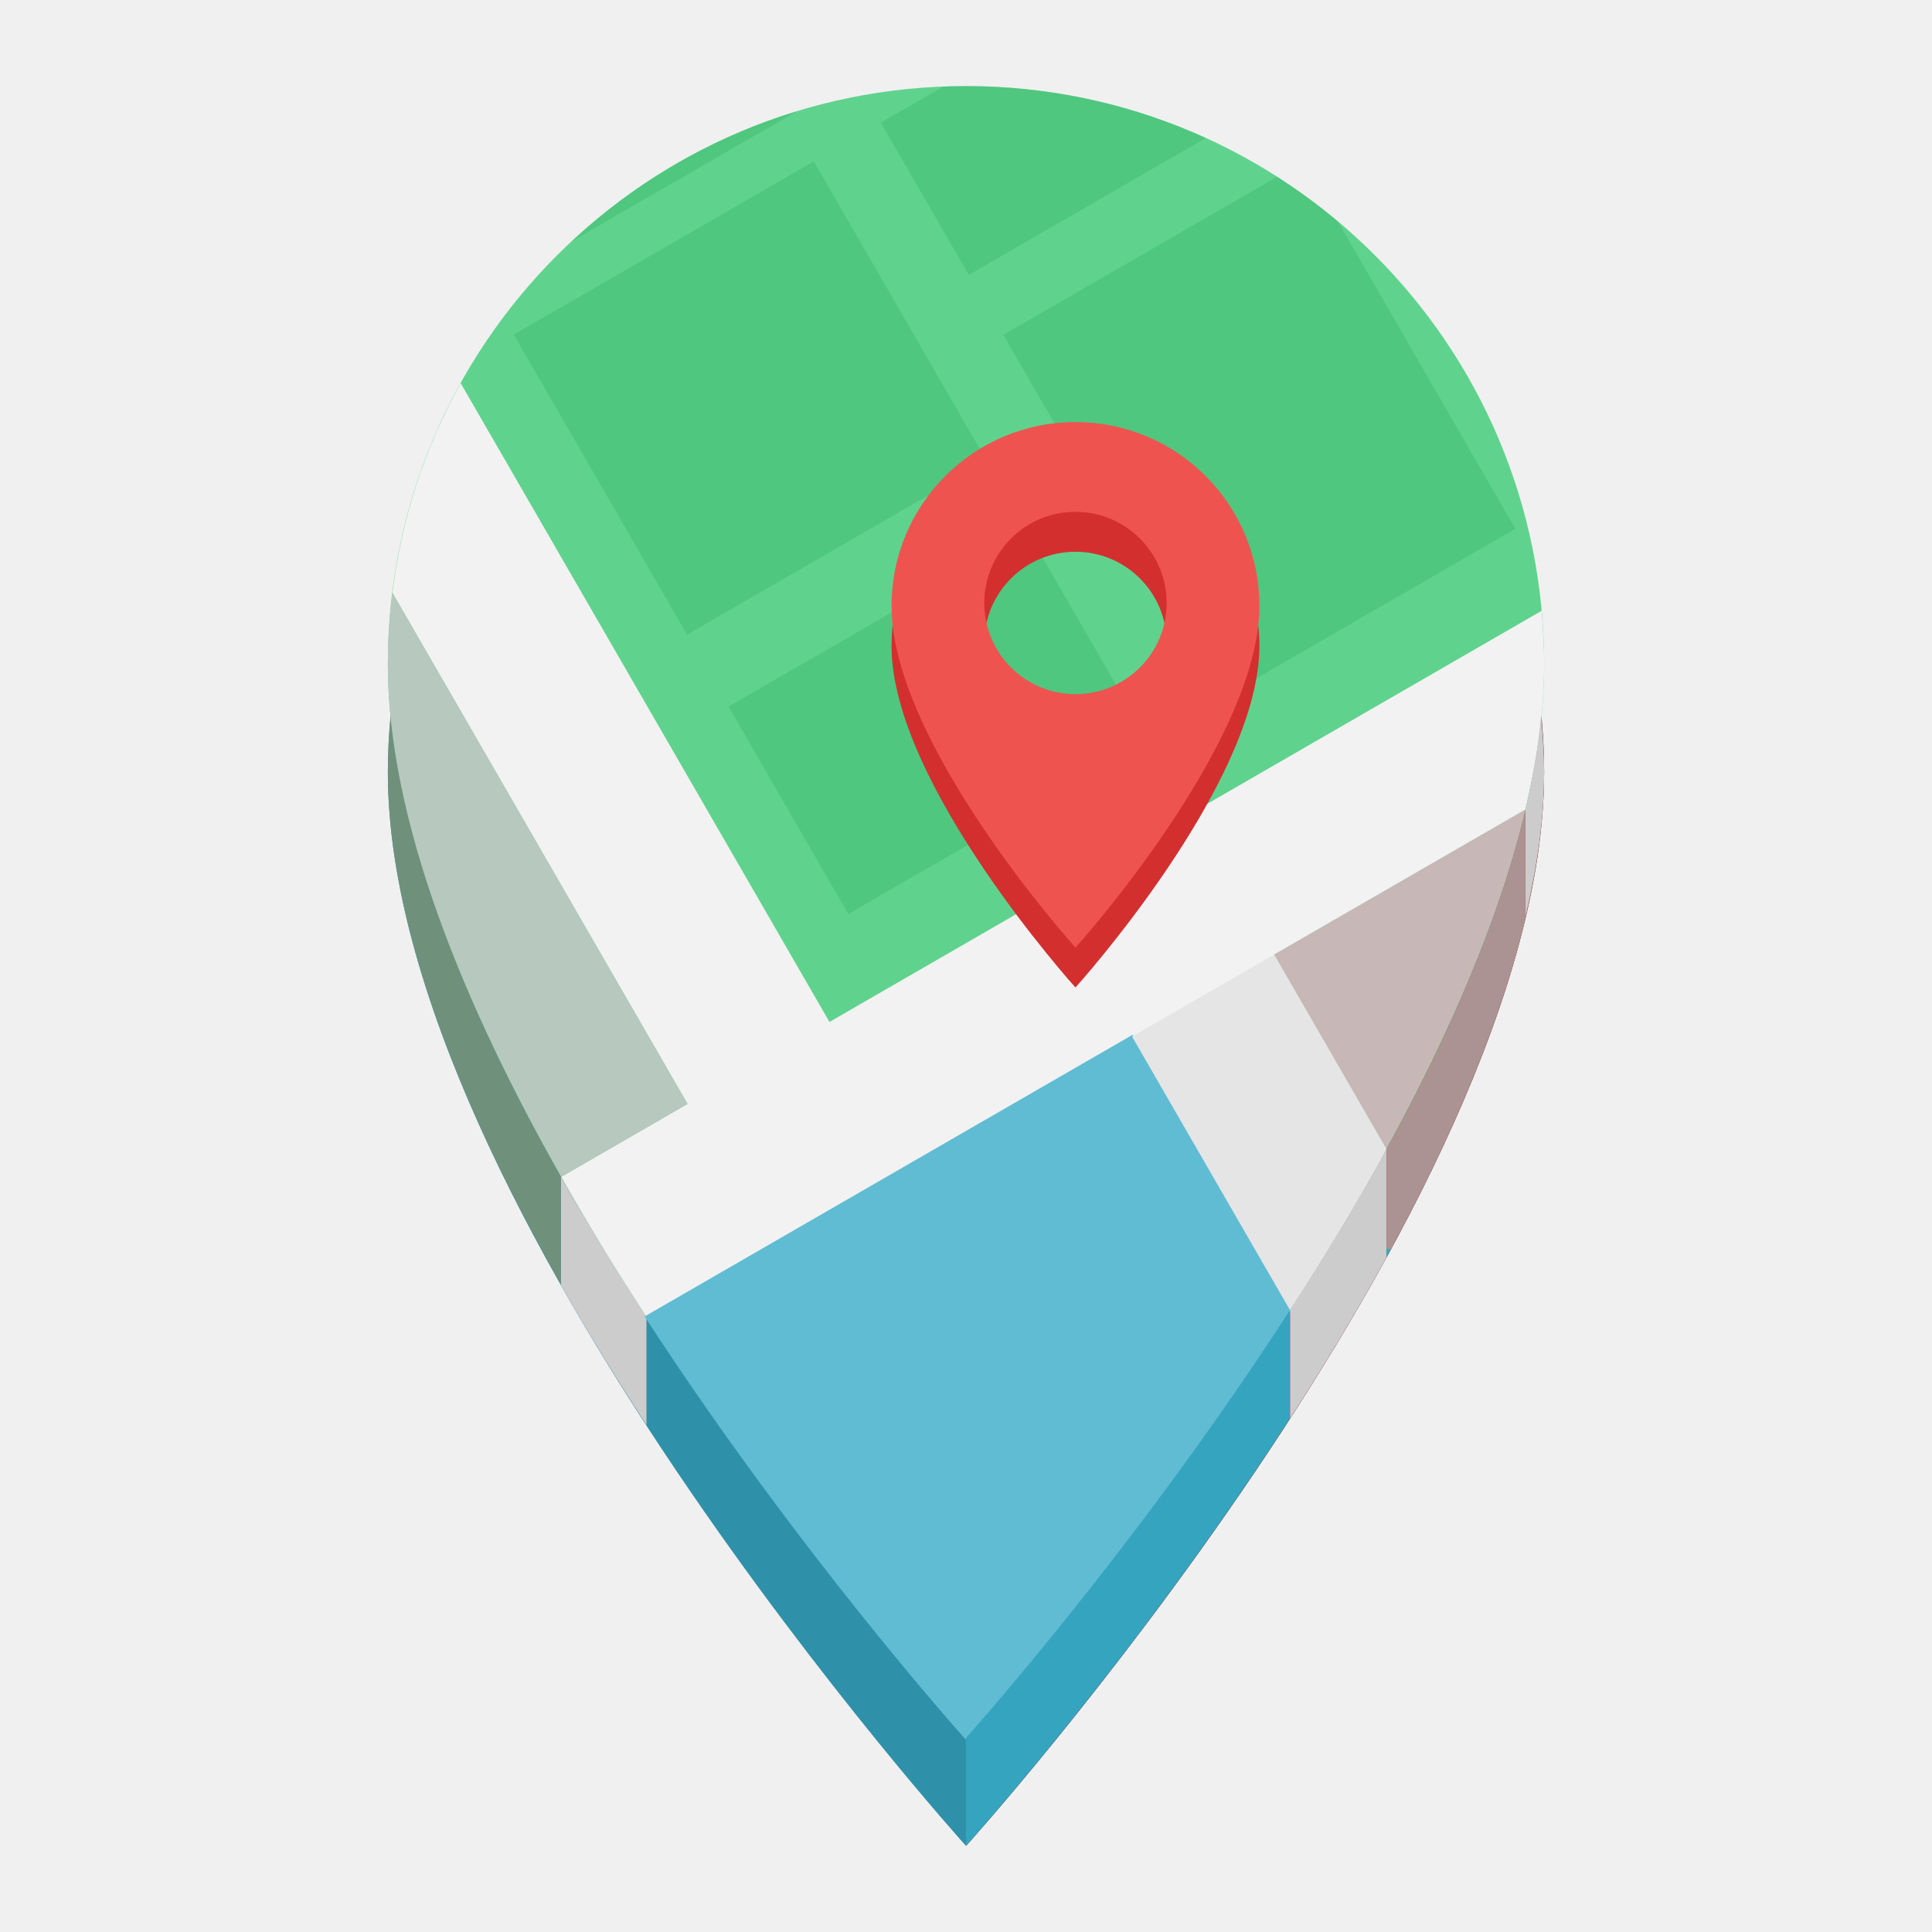
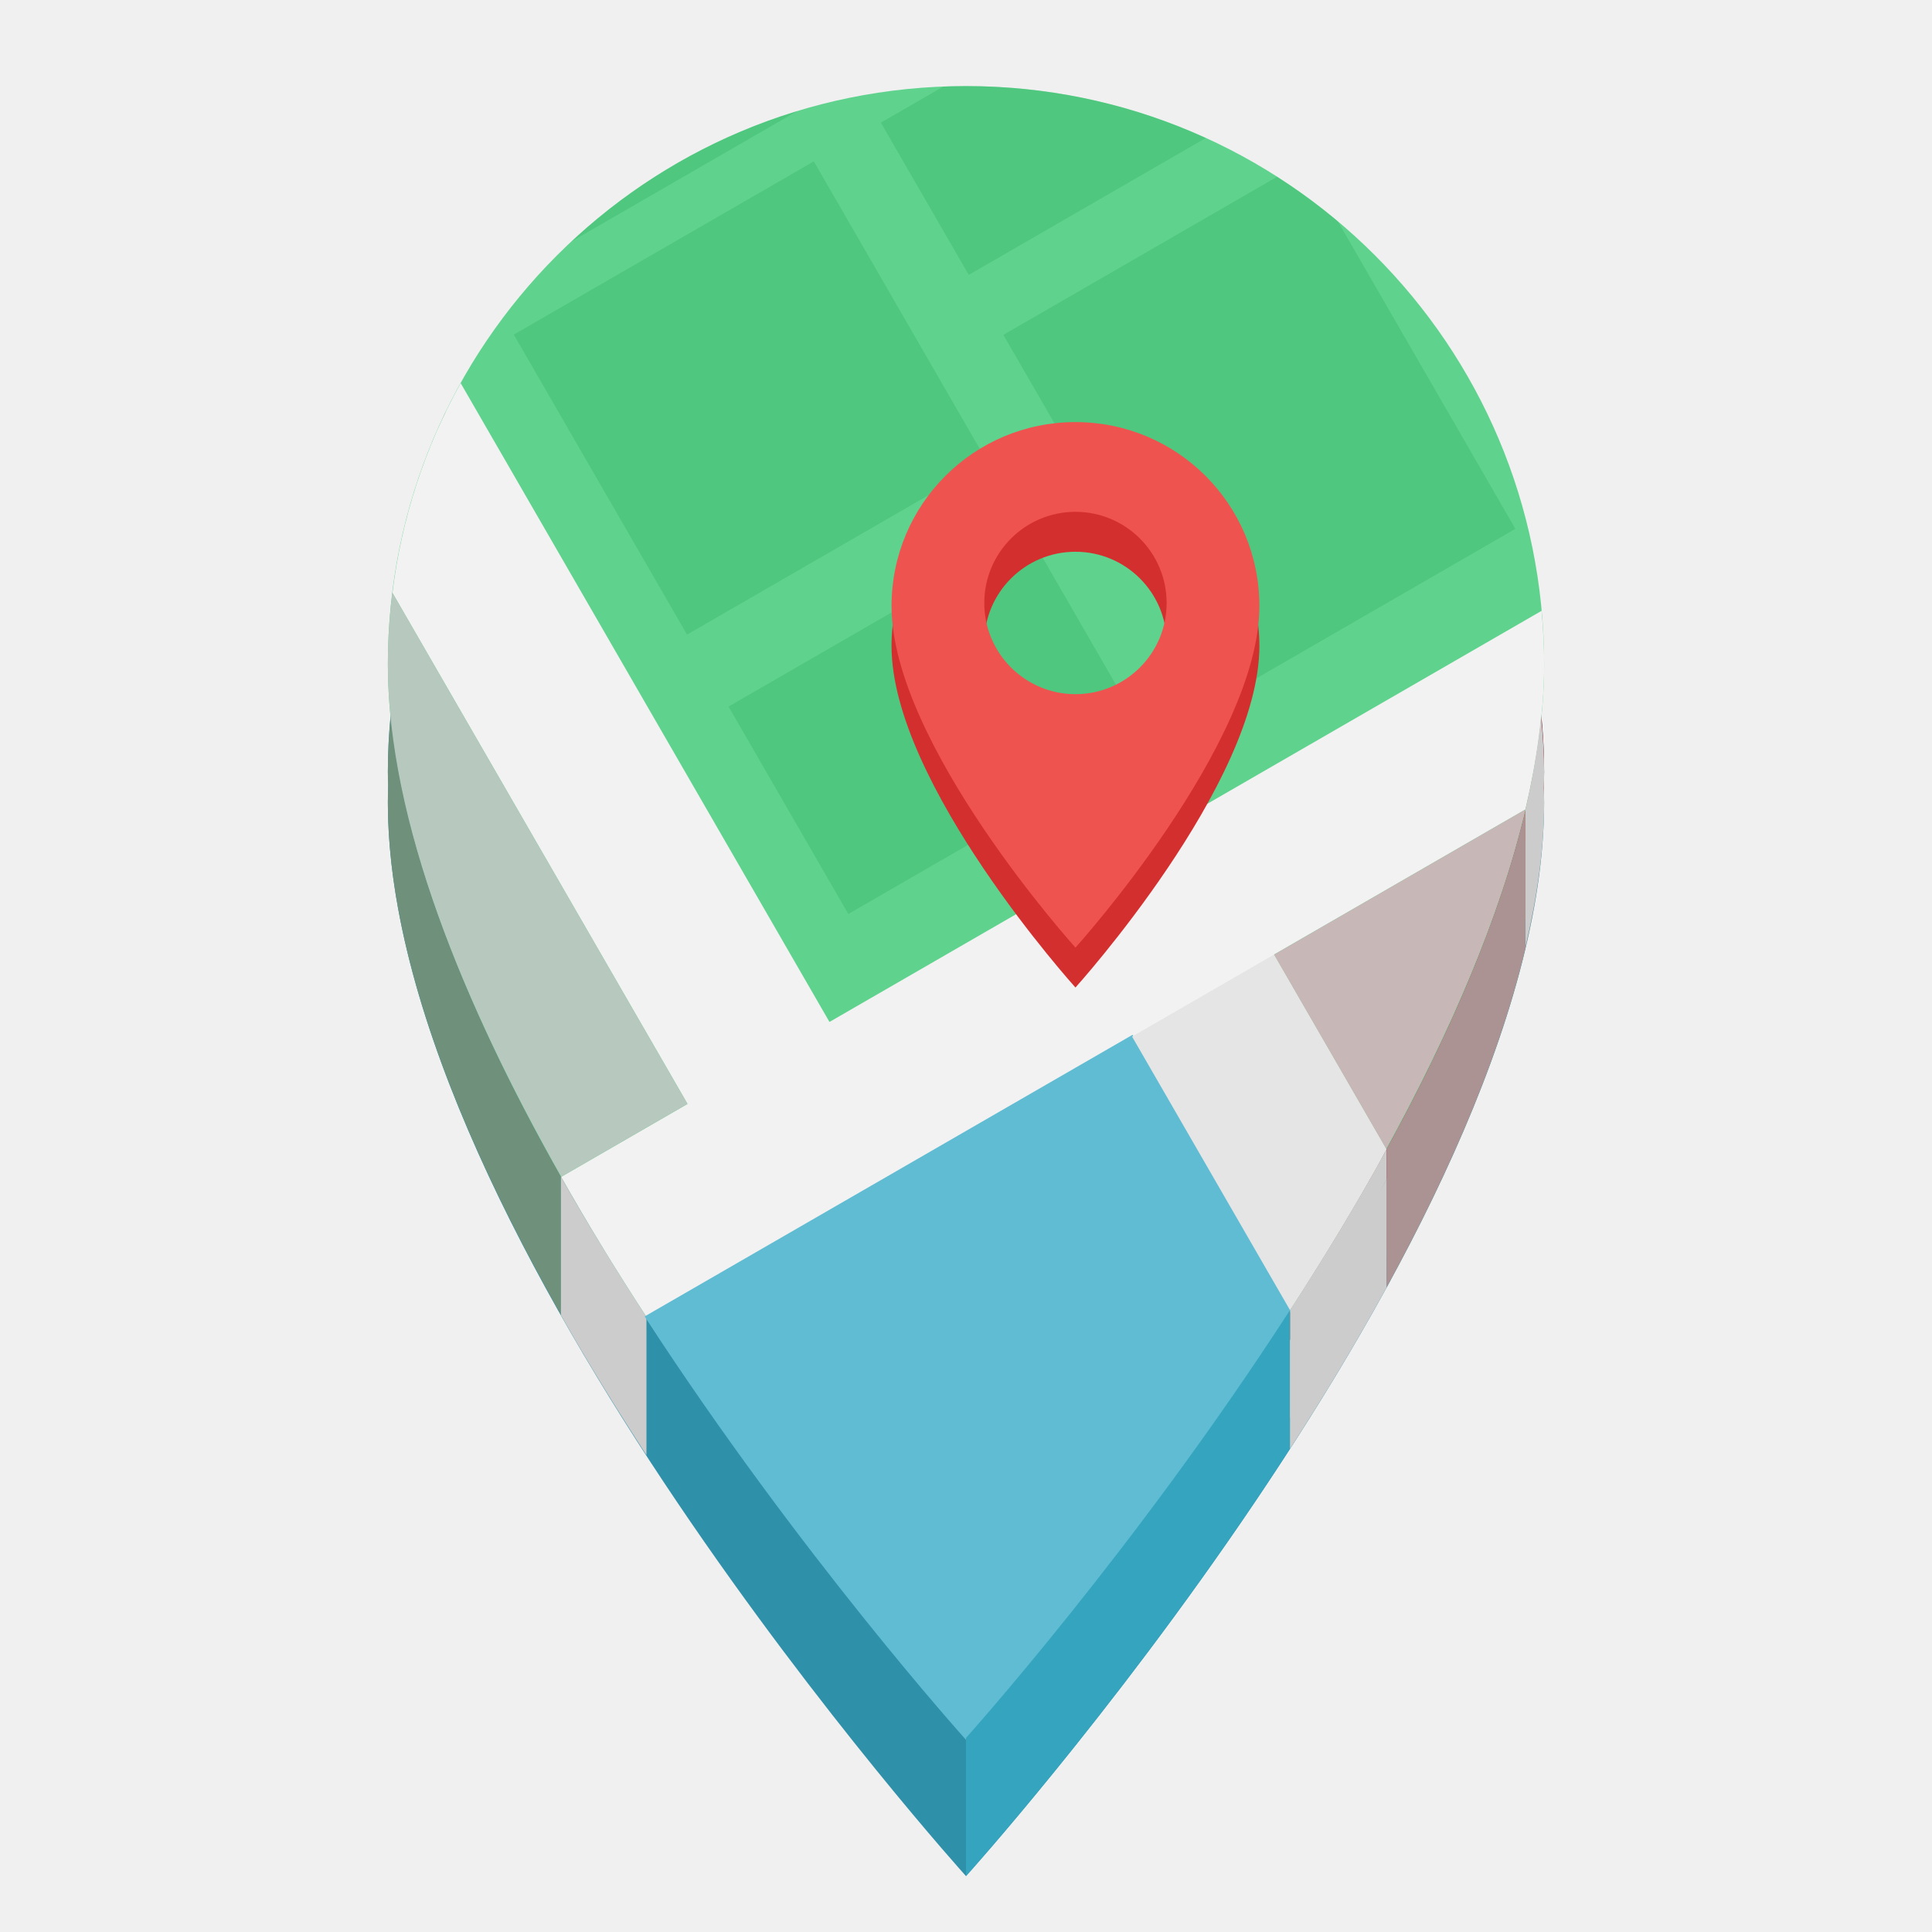
<svg xmlns="http://www.w3.org/2000/svg" xmlns:xlink="http://www.w3.org/1999/xlink" width="128" height="128" viewBox="0 0 128 128" version="1.1" id="svg5">
  <defs id="defs2">
    <linearGradient y2="236" x2="96" y1="236" x1="32" gradientTransform="translate(604.8168,170.5864)" gradientUnits="userSpaceOnUse" id="linearGradient1099" xlink:href="#linearGradient1036" />
    <linearGradient id="linearGradient1036">
      <stop id="stop1032" offset="0" style="stop-color:#d5d3cf;stop-opacity:1;" />
      <stop id="stop1034" offset="1" style="stop-color:#f6f5f4;stop-opacity:1" />
    </linearGradient>
    <radialGradient r="32" fy="-76" fx="-244" cy="-76" cx="-244" gradientTransform="matrix(0.8833333,0,0,0.8833333,-460.3502,463.1197)" gradientUnits="userSpaceOnUse" id="radialGradient1103" xlink:href="#linearGradient1069" />
    <linearGradient id="linearGradient1069">
      <stop id="stop1065" offset="0" style="stop-color:#d5d3cf;stop-opacity:1" />
      <stop id="stop1067-1" offset="1" style="stop-color:#949390;stop-opacity:1" />
    </linearGradient>
    <linearGradient gradientUnits="userSpaceOnUse" y2="232" x2="64" y1="262.5" x1="64" id="linearGradient1027" xlink:href="#linearGradient1025" gradientTransform="translate(-470.5864,432.8168)" />
    <linearGradient id="linearGradient1025">
      <stop id="stop1021" offset="0" style="stop-color:#9a9996;stop-opacity:1" />
      <stop id="stop1023" offset="1" style="stop-color:#77767b;stop-opacity:1" />
    </linearGradient>
    <clipPath clipPathUnits="userSpaceOnUse" id="clipPath1609-7">
      <path id="path1611-5" d="m 252,116 28,-28 v -8 h -36 v 36 z" style="fill:#e74747;stroke:none;stroke-width:0.25px;stroke-linecap:butt;stroke-linejoin:miter;stroke-opacity:1" />
    </clipPath>
    <radialGradient r="32" fy="-76" fx="-244" cy="-76" cx="-244" gradientTransform="matrix(0.8833333,0,0,0.8833333,-460.3502,463.1197)" gradientUnits="userSpaceOnUse" id="radialGradient1103-5" xlink:href="#linearGradient1069" />
    <clipPath clipPathUnits="userSpaceOnUse" id="clipPath1609-7-7">
      <path id="path1611-5-0" d="m 252,116 28,-28 v -8 h -36 v 36 z" style="fill:#e74747;stroke:none;stroke-width:0.25px;stroke-linecap:butt;stroke-linejoin:miter;stroke-opacity:1" />
    </clipPath>
    <clipPath clipPathUnits="userSpaceOnUse" id="clipPath744">
      <rect style="fill:#1e88e5;fill-opacity:1;stroke-width:0.265" id="rect746" width="541.867" height="541.867" x="0" y="1.5987212e-14" rx="79.375" ry="79.375" />
    </clipPath>
    <clipPath clipPathUnits="userSpaceOnUse" id="clipPath62">
      <rect style="fill:#1e88e5;fill-opacity:1;stroke-width:0.265" id="rect64" width="541.867" height="541.867" x="2.2507105e-05" y="-0.422" rx="79.375" ry="79.375" />
    </clipPath>
    <radialGradient r="32" fy="-76" fx="-244" cy="-76" cx="-244" gradientTransform="matrix(0.8833333,0,0,0.8833333,-460.3502,463.1197)" gradientUnits="userSpaceOnUse" id="radialGradient1103-6" xlink:href="#linearGradient1069" />
    <clipPath clipPathUnits="userSpaceOnUse" id="clipPath1609-7-2">
      <path id="path1611-5-3" d="m 252,116 28,-28 v -8 h -36 v 36 z" style="fill:#e74747;stroke:none;stroke-width:0.25px;stroke-linecap:butt;stroke-linejoin:miter;stroke-opacity:1" />
    </clipPath>
    <clipPath clipPathUnits="userSpaceOnUse" id="clipPath961">
      <rect style="fill:#00c853;stroke:none;stroke-width:0.529" id="rect963" width="541.867" height="541.867" x="1.4210855e-14" y="2.717972e-05" rx="79.375" ry="79.375" />
    </clipPath>
    <radialGradient r="32" fy="-76" fx="-244" cy="-76" cx="-244" gradientTransform="matrix(0.8833333,0,0,0.8833333,-460.3502,463.1197)" gradientUnits="userSpaceOnUse" id="radialGradient1103-56" xlink:href="#linearGradient1069" />
    <clipPath clipPathUnits="userSpaceOnUse" id="clipPath1440">
      <circle style="display:inline;opacity:1;vector-effect:none;fill:none;fill-opacity:1;stroke:#000000;stroke-width:2;stroke-linecap:butt;stroke-linejoin:miter;stroke-miterlimit:4;stroke-dasharray:none;stroke-dashoffset:0;stroke-opacity:1;marker:none;marker-start:none;marker-mid:none;marker-end:none;paint-order:normal;enable-background:new" id="circle1442" cx="-134.35" cy="193.747" r="24" transform="rotate(-45)" />
    </clipPath>
    <clipPath clipPathUnits="userSpaceOnUse" id="clipPath1430">
      <circle style="display:inline;opacity:1;vector-effect:none;fill:none;fill-opacity:1;stroke:#000000;stroke-width:2;stroke-linecap:butt;stroke-linejoin:miter;stroke-miterlimit:4;stroke-dasharray:none;stroke-dashoffset:0;stroke-opacity:1;marker:none;marker-start:none;marker-mid:none;marker-end:none;paint-order:normal;enable-background:new" id="circle1432" cx="12" cy="232" r="24" />
    </clipPath>
    <clipPath clipPathUnits="userSpaceOnUse" id="clipPath1440-9">
      <circle style="display:inline;opacity:1;vector-effect:none;fill:none;fill-opacity:1;stroke:#000000;stroke-width:2;stroke-linecap:butt;stroke-linejoin:miter;stroke-miterlimit:4;stroke-dasharray:none;stroke-dashoffset:0;stroke-opacity:1;marker:none;marker-start:none;marker-mid:none;marker-end:none;paint-order:normal;enable-background:new" id="circle1442-5" cx="-134.35" cy="193.747" r="24" transform="rotate(-45)" />
    </clipPath>
    <clipPath clipPathUnits="userSpaceOnUse" id="clipPath1430-1">
      <circle style="display:inline;opacity:1;vector-effect:none;fill:none;fill-opacity:1;stroke:#000000;stroke-width:2;stroke-linecap:butt;stroke-linejoin:miter;stroke-miterlimit:4;stroke-dasharray:none;stroke-dashoffset:0;stroke-opacity:1;marker:none;marker-start:none;marker-mid:none;marker-end:none;paint-order:normal;enable-background:new" id="circle1432-8" cx="12" cy="232" r="24" />
    </clipPath>
    <clipPath clipPathUnits="userSpaceOnUse" id="clipPath2024">
      <rect style="opacity:1;vector-effect:none;fill:#63452c;fill-opacity:1;stroke:none;stroke-width:4;stroke-linecap:round;stroke-linejoin:round;stroke-miterlimit:4;stroke-dasharray:none;stroke-dashoffset:0;stroke-opacity:1" id="rect2026" width="74" height="98" x="6" y="196" />
    </clipPath>
    <linearGradient id="linearGradient914">
      <stop id="stop910" offset="0" style="stop-color:#f6f5f4;stop-opacity:0.437" />
      <stop id="stop912" offset="1" style="stop-color:#deddda;stop-opacity:0;" />
    </linearGradient>
    <radialGradient gradientTransform="matrix(2.608696,0,0,1.841036,-102.9565,-748.9467)" gradientUnits="userSpaceOnUse" r="46" fy="296" fx="64" cy="296" cx="64" id="radialGradient916" xlink:href="#linearGradient914" />
    <clipPath clipPathUnits="userSpaceOnUse" id="clipPath11543">
      <rect style="fill:#f0c04e;fill-opacity:1;stroke:none;stroke-width:0.529" id="rect11545" width="541.867" height="541.867" x="1.4746095e-06" y="6.4330168e-05" rx="79.375" ry="79.375" />
    </clipPath>
    <style id="style374">.cls-1{fill:url(#linear-gradient);}.cls-2{opacity:0.35;fill:url(#radial-gradient);}.cls-2,.cls-4{isolation:isolate;}.cls-3{fill:url(#linear-gradient-2);}.cls-4{opacity:0.41;fill:url(#radial-gradient-2);}.cls-5{fill:url(#radial-gradient-3);}.cls-6{fill:url(#radial-gradient-4);}</style>
    <linearGradient id="linear-gradient" x1="63.33" y1="84.03" x2="241.67" y2="84.03" gradientTransform="matrix(1,0,0,-1,0,266)" gradientUnits="userSpaceOnUse">
      <stop offset="0" stop-color="#0c59a4" id="stop376" />
      <stop offset="1" stop-color="#114a8b" id="stop378" />
    </linearGradient>
    <radialGradient id="radial-gradient" cx="161.83" cy="68.91" r="95.38" gradientTransform="matrix(1,0,0,-0.95,0,248.84)" gradientUnits="userSpaceOnUse">
      <stop offset="0.72" stop-opacity="0" id="stop381" />
      <stop offset="0.95" stop-opacity="0.53" id="stop383" />
      <stop offset="1" id="stop385" />
    </radialGradient>
    <linearGradient id="linear-gradient-2" x1="157.35" y1="161.39" x2="45.96" y2="40.06" gradientTransform="matrix(1,0,0,-1,0,266)" gradientUnits="userSpaceOnUse">
      <stop offset="0" stop-color="#1b9de2" id="stop388" />
      <stop offset="0.16" stop-color="#1595df" id="stop390" />
      <stop offset="0.67" stop-color="#0680d7" id="stop392" />
      <stop offset="1" stop-color="#0078d4" id="stop394" />
    </linearGradient>
    <radialGradient id="radial-gradient-2" cx="-340.29" cy="62.99" r="143.24" gradientTransform="matrix(0.15,-0.99,-0.8,-0.12,176.64,-125.4)" gradientUnits="userSpaceOnUse">
      <stop offset="0.76" stop-opacity="0" id="stop397" />
      <stop offset="0.95" stop-opacity="0.5" id="stop399" />
      <stop offset="1" id="stop401" />
    </radialGradient>
    <radialGradient id="radial-gradient-3" cx="113.37" cy="570.21" r="202.43" gradientTransform="matrix(-0.04,1,2.13,0.08,-1179.54,-106.69)" gradientUnits="userSpaceOnUse">
      <stop offset="0" stop-color="#35c1f1" id="stop404" />
      <stop offset="0.11" stop-color="#34c1ed" id="stop406" />
      <stop offset="0.23" stop-color="#2fc2df" id="stop408" />
      <stop offset="0.31" stop-color="#2bc3d2" id="stop410" />
      <stop offset="0.67" stop-color="#36c752" id="stop412" />
    </radialGradient>
    <radialGradient id="radial-gradient-4" cx="376.52" cy="567.97" r="97.34" gradientTransform="matrix(0.28,0.96,0.78,-0.23,-303.76,-148.5)" gradientUnits="userSpaceOnUse">
      <stop offset="0" stop-color="#66eb6e" id="stop415" />
      <stop offset="1" stop-color="#66eb6e" stop-opacity="0" id="stop417" />
    </radialGradient>
    <clipPath clipPathUnits="userSpaceOnUse" id="clipPath1260">
      <rect style="fill:#bbdefb;fill-opacity:1;stroke:none;stroke-width:0.529" id="rect1262" width="541.867" height="541.867" x="2.9492187e-06" y="3.9968629e-05" rx="79.375" ry="79.375" />
    </clipPath>
    <linearGradient x1="0" y1="119.552" x2="235.777" y2="119.552" id="linearGradient-1" gradientTransform="matrix(1.45119,0,0,1.703766,99.85446,80.41603)" gradientUnits="userSpaceOnUse">
      <stop stop-color="#FF5500" offset="0%" id="stop6" />
      <stop stop-color="#FF5500" offset="40.988%" id="stop8" />
      <stop stop-color="#FF2000" offset="58.198%" id="stop10" />
      <stop stop-color="#FF2000" offset="100%" id="stop12" />
    </linearGradient>
    <linearGradient x1="0.021" y1="0.507" x2="1" y2="0.507" id="linearGradient-2" gradientUnits="userSpaceOnUse" gradientTransform="matrix(7.107012,0,0,7.107012,54.42477,49.22005)">
      <stop stop-color="#FF452A" offset="0%" id="stop15" />
      <stop stop-color="#FF2000" offset="100%" id="stop17" />
    </linearGradient>
    <mask id="mask-4" fill="#ffffff">
      <path d="M 45.051,6.703 39.15,2.8822695e-5 h -10.363 -10.363 L 12.522,6.703 c 0,0 -5.182,-1.441 -7.628,1.009 0,0 6.909,-0.624 9.284,3.243 0,0 6.405,1.225 7.269,1.225 0.864,0 2.735,-0.721 4.462,-1.297 1.727,-0.576 2.879,-0.581 2.879,-0.581 0,0 1.151,0.004 2.879,0.581 1.727,0.576 3.598,1.297 4.462,1.297 0.864,0 7.269,-1.225 7.269,-1.225 2.375,-3.867 9.284,-3.243 9.284,-3.243 C 50.233,5.262 45.051,6.703 45.051,6.703" id="use25" style="stroke-width:0.265" />
    </mask>
    <clipPath clipPathUnits="userSpaceOnUse" id="clipPath3338">
      <rect style="fill:#ff7f2a;fill-opacity:1;stroke:none;stroke-width:0.529" id="rect3340" width="541.867" height="541.867" x="1.1368684e-13" y="5.8174133e-05" rx="79.375" ry="79.375" />
    </clipPath>
    <clipPath clipPathUnits="userSpaceOnUse" id="clipPath2140">
      <rect style="fill:#ffad76;fill-opacity:1;stroke:none;stroke-width:0.529" id="rect2142" width="487.68" height="487.68" x="27.093" y="27.093" rx="71.438" ry="71.438" />
    </clipPath>
    <linearGradient gradientUnits="userSpaceOnUse" y2="268" x2="115.823" y1="268" x1="11.823" id="linearGradient1329" xlink:href="#linearGradient1357" gradientTransform="matrix(2.274968,0,0,2.274968,-344.8075,-258.2955)" />
    <linearGradient id="linearGradient1357">
      <stop id="stop1345" offset="0" style="stop-color:#986a44;stop-opacity:1" />
      <stop style="stop-color:#cdab8f;stop-opacity:1" offset="0.029" id="stop1347" />
      <stop id="stop1349" offset="0.058" style="stop-color:#b5835a;stop-opacity:1" />
      <stop style="stop-color:#b5835a;stop-opacity:1" offset="0.942" id="stop1351" />
      <stop id="stop1353" offset="0.971" style="stop-color:#cdab8f;stop-opacity:1" />
      <stop id="stop1355" offset="1" style="stop-color:#986a44;stop-opacity:1" />
    </linearGradient>
    <linearGradient y2="23" x2="60" y1="53.255" x1="70.586" gradientTransform="translate(0,170)" gradientUnits="userSpaceOnUse" id="linearGradient1610" xlink:href="#linearGradient1656" />
    <linearGradient id="linearGradient1656">
      <stop style="stop-color:#ffffff;stop-opacity:1" offset="0" id="stop1652" />
      <stop style="stop-color:#deddda;stop-opacity:1" offset="1" id="stop1654" />
    </linearGradient>
    <linearGradient y2="268" x2="68" y1="268" x1="60" gradientUnits="userSpaceOnUse" id="linearGradient1612" xlink:href="#linearGradient1270" />
    <linearGradient id="linearGradient1270">
      <stop style="stop-color:#949390;stop-opacity:1;" offset="0" id="stop1258" />
      <stop id="stop1260" offset="0.083" style="stop-color:#d5d3cf;stop-opacity:1" />
      <stop style="stop-color:#949390;stop-opacity:1;" offset="0.167" id="stop1262" />
      <stop id="stop1264" offset="0.833" style="stop-color:#949390;stop-opacity:1;" />
      <stop style="stop-color:#d5d3cf;stop-opacity:1" offset="0.917" id="stop1266" />
      <stop style="stop-color:#949390;stop-opacity:1" offset="1" id="stop1268" />
    </linearGradient>
    <clipPath clipPathUnits="userSpaceOnUse" id="clipPath961-5">
      <rect style="fill:#00c853;stroke:none;stroke-width:0.529" id="rect963-3" width="541.867" height="541.867" x="1.4210855e-14" y="2.717972e-05" rx="79.375" ry="79.375" />
    </clipPath>
    <radialGradient r="32" fy="-76" fx="-244" cy="-76" cx="-244" gradientTransform="matrix(0.8833333,0,0,0.8833333,-460.3502,463.1197)" gradientUnits="userSpaceOnUse" id="radialGradient1103-2" xlink:href="#linearGradient1069" />
    <clipPath clipPathUnits="userSpaceOnUse" id="clipPath1440-93">
      <circle style="display:inline;opacity:1;vector-effect:none;fill:none;fill-opacity:1;stroke:#000000;stroke-width:2;stroke-linecap:butt;stroke-linejoin:miter;stroke-miterlimit:4;stroke-dasharray:none;stroke-dashoffset:0;stroke-opacity:1;marker:none;marker-start:none;marker-mid:none;marker-end:none;paint-order:normal;enable-background:new" id="circle1442-6" cx="-134.35" cy="193.747" r="24" transform="rotate(-45)" />
    </clipPath>
    <clipPath clipPathUnits="userSpaceOnUse" id="clipPath1430-0">
      <circle style="display:inline;opacity:1;vector-effect:none;fill:none;fill-opacity:1;stroke:#000000;stroke-width:2;stroke-linecap:butt;stroke-linejoin:miter;stroke-miterlimit:4;stroke-dasharray:none;stroke-dashoffset:0;stroke-opacity:1;marker:none;marker-start:none;marker-mid:none;marker-end:none;paint-order:normal;enable-background:new" id="circle1432-6" cx="12" cy="232" r="24" />
    </clipPath>
    <clipPath clipPathUnits="userSpaceOnUse" id="clipPath1440-9-2">
      <circle style="display:inline;opacity:1;vector-effect:none;fill:none;fill-opacity:1;stroke:#000000;stroke-width:2;stroke-linecap:butt;stroke-linejoin:miter;stroke-miterlimit:4;stroke-dasharray:none;stroke-dashoffset:0;stroke-opacity:1;marker:none;marker-start:none;marker-mid:none;marker-end:none;paint-order:normal;enable-background:new" id="circle1442-5-6" cx="-134.35" cy="193.747" r="24" transform="rotate(-45)" />
    </clipPath>
    <clipPath clipPathUnits="userSpaceOnUse" id="clipPath1430-1-1">
      <circle style="display:inline;opacity:1;vector-effect:none;fill:none;fill-opacity:1;stroke:#000000;stroke-width:2;stroke-linecap:butt;stroke-linejoin:miter;stroke-miterlimit:4;stroke-dasharray:none;stroke-dashoffset:0;stroke-opacity:1;marker:none;marker-start:none;marker-mid:none;marker-end:none;paint-order:normal;enable-background:new" id="circle1432-8-8" cx="12" cy="232" r="24" />
    </clipPath>
    <clipPath clipPathUnits="userSpaceOnUse" id="clipPath2024-7">
      <rect style="opacity:1;vector-effect:none;fill:#63452c;fill-opacity:1;stroke:none;stroke-width:4;stroke-linecap:round;stroke-linejoin:round;stroke-miterlimit:4;stroke-dasharray:none;stroke-dashoffset:0;stroke-opacity:1" id="rect2026-9" width="74" height="98" x="6" y="196" />
    </clipPath>
    <radialGradient gradientTransform="matrix(2.608696,0,0,1.841036,-102.9565,-748.9467)" gradientUnits="userSpaceOnUse" r="46" fy="296" fx="64" cy="296" cx="64" id="radialGradient916-2" xlink:href="#linearGradient914" />
    <clipPath clipPathUnits="userSpaceOnUse" id="clipPath11543-3">
      <rect style="fill:#f0c04e;fill-opacity:1;stroke:none;stroke-width:0.529" id="rect11545-7" width="541.867" height="541.867" x="1.4746095e-06" y="6.4330168e-05" rx="79.375" ry="79.375" />
    </clipPath>
    <style id="style374-5">.cls-1{fill:url(#linear-gradient);}.cls-2{opacity:0.35;fill:url(#radial-gradient);}.cls-2,.cls-4{isolation:isolate;}.cls-3{fill:url(#linear-gradient-2);}.cls-4{opacity:0.41;fill:url(#radial-gradient-2);}.cls-5{fill:url(#radial-gradient-3);}.cls-6{fill:url(#radial-gradient-4);}</style>
    <radialGradient id="radial-gradient-28" cx="161.83" cy="68.91" r="95.38" gradientTransform="matrix(1,0,0,-0.95,0,248.84)" gradientUnits="userSpaceOnUse">
      <stop offset="0.72" stop-opacity="0" id="stop381-9" />
      <stop offset="0.95" stop-opacity="0.53" id="stop383-7" />
      <stop offset="1" id="stop385-3" />
    </radialGradient>
    <radialGradient id="radial-gradient-2-3" cx="-340.29" cy="62.99" r="143.24" gradientTransform="matrix(0.15,-0.99,-0.8,-0.12,176.64,-125.4)" gradientUnits="userSpaceOnUse">
      <stop offset="0.76" stop-opacity="0" id="stop397-1" />
      <stop offset="0.95" stop-opacity="0.5" id="stop399-9" />
      <stop offset="1" id="stop401-4" />
    </radialGradient>
    <radialGradient id="radial-gradient-3-7" cx="113.37" cy="570.21" r="202.43" gradientTransform="matrix(-0.04,1,2.13,0.08,-1179.54,-106.69)" gradientUnits="userSpaceOnUse">
      <stop offset="0" stop-color="#35c1f1" id="stop404-8" />
      <stop offset="0.11" stop-color="#34c1ed" id="stop406-4" />
      <stop offset="0.23" stop-color="#2fc2df" id="stop408-5" />
      <stop offset="0.31" stop-color="#2bc3d2" id="stop410-0" />
      <stop offset="0.67" stop-color="#36c752" id="stop412-3" />
    </radialGradient>
    <radialGradient id="radial-gradient-4-6" cx="376.52" cy="567.97" r="97.34" gradientTransform="matrix(0.28,0.96,0.78,-0.23,-303.76,-148.5)" gradientUnits="userSpaceOnUse">
      <stop offset="0" stop-color="#66eb6e" id="stop415-1" />
      <stop offset="1" stop-color="#66eb6e" stop-opacity="0" id="stop417-0" />
    </radialGradient>
    <clipPath clipPathUnits="userSpaceOnUse" id="clipPath1260-6">
      <rect style="fill:#bbdefb;fill-opacity:1;stroke:none;stroke-width:0.529" id="rect1262-3" width="541.867" height="541.867" x="2.9492187e-06" y="3.9968629e-05" rx="79.375" ry="79.375" />
    </clipPath>
    <clipPath clipPathUnits="userSpaceOnUse" id="clipPath16423">
      <rect style="fill:#ffad34;fill-opacity:1;stroke:none;stroke-width:0.529" id="rect16425" width="541.867" height="541.867" x="1.4746093e-06" y="4.1680407e-05" rx="79.375" ry="79.375" />
    </clipPath>
    <clipPath clipPathUnits="userSpaceOnUse" id="clipPath5550">
      <rect style="fill:#ffce85;fill-opacity:1;stroke:none;stroke-width:0.529;stroke-opacity:1" id="rect5552" width="661.29" height="661.29" x="-99.047" y="-73.297" rx="96.869" ry="96.869" />
    </clipPath>
    <clipPath clipPathUnits="userSpaceOnUse" id="clipPath5554">
      <rect style="fill:#ffce85;fill-opacity:1;stroke:none;stroke-width:0.529;stroke-opacity:1" id="rect5556" width="661.29" height="661.29" x="-99.047" y="-73.297" rx="96.869" ry="96.869" />
    </clipPath>
    <clipPath clipPathUnits="userSpaceOnUse" id="clipPath5558">
      <rect style="fill:#ffce85;fill-opacity:1;stroke:none;stroke-width:0.529;stroke-opacity:1" id="rect5560" width="661.29" height="661.29" x="-99.047" y="-73.297" rx="96.869" ry="96.869" />
    </clipPath>
    <clipPath clipPathUnits="userSpaceOnUse" id="clipPath5562">
      <rect style="fill:#ffce85;fill-opacity:1;stroke:none;stroke-width:0.529;stroke-opacity:1" id="rect5564" width="661.29" height="661.29" x="-99.047" y="-73.297" rx="96.869" ry="96.869" />
    </clipPath>
    <clipPath clipPathUnits="userSpaceOnUse" id="clipPath5566">
      <rect style="fill:#ffce85;fill-opacity:1;stroke:none;stroke-width:0.529;stroke-opacity:1" id="rect5568" width="661.29" height="661.29" x="-99.047" y="-73.297" rx="96.869" ry="96.869" />
    </clipPath>
    <clipPath clipPathUnits="userSpaceOnUse" id="clipPath5570">
      <rect style="fill:#ffce85;fill-opacity:1;stroke:none;stroke-width:0.529;stroke-opacity:1" id="rect5572" width="661.29" height="661.29" x="-99.047" y="-73.297" rx="96.869" ry="96.869" />
    </clipPath>
    <clipPath clipPathUnits="userSpaceOnUse" id="clipPath5574">
      <rect style="fill:#ffce85;fill-opacity:1;stroke:none;stroke-width:0.529;stroke-opacity:1" id="rect5576" width="661.29" height="661.29" x="-99.047" y="-73.297" rx="96.869" ry="96.869" />
    </clipPath>
    <clipPath clipPathUnits="userSpaceOnUse" id="clipPath5578">
      <rect style="fill:#ffce85;fill-opacity:1;stroke:none;stroke-width:0.529;stroke-opacity:1" id="rect5580" width="661.29" height="661.29" x="-99.047" y="-73.297" rx="96.869" ry="96.869" />
    </clipPath>
    <clipPath clipPathUnits="userSpaceOnUse" id="clipPath5582">
      <rect style="fill:#ffce85;fill-opacity:1;stroke:none;stroke-width:0.529;stroke-opacity:1" id="rect5584" width="661.29" height="661.29" x="-99.047" y="-73.297" rx="96.869" ry="96.869" />
    </clipPath>
    <clipPath clipPathUnits="userSpaceOnUse" id="clipPath5586">
      <rect style="fill:#ffce85;fill-opacity:1;stroke:none;stroke-width:0.529;stroke-opacity:1" id="rect5588" width="661.29" height="661.29" x="-99.047" y="-73.297" rx="96.869" ry="96.869" />
    </clipPath>
    <clipPath clipPathUnits="userSpaceOnUse" id="clipPath5590">
      <rect style="fill:#ffce85;fill-opacity:1;stroke:none;stroke-width:0.529;stroke-opacity:1" id="rect5592" width="661.29" height="661.29" x="-99.047" y="-73.297" rx="96.869" ry="96.869" />
    </clipPath>
    <clipPath clipPathUnits="userSpaceOnUse" id="clipPath5594">
      <rect style="fill:#ffce85;fill-opacity:1;stroke:none;stroke-width:0.529;stroke-opacity:1" id="rect5596" width="661.29" height="661.29" x="-99.047" y="-73.297" rx="96.869" ry="96.869" />
    </clipPath>
    <clipPath clipPathUnits="userSpaceOnUse" id="clipPath5598">
      <rect style="fill:#ffce85;fill-opacity:1;stroke:none;stroke-width:0.529;stroke-opacity:1" id="rect5600" width="661.29" height="661.29" x="-99.047" y="-73.297" rx="96.869" ry="96.869" />
    </clipPath>
    <clipPath clipPathUnits="userSpaceOnUse" id="clipPath5602">
      <rect style="fill:#ffce85;fill-opacity:1;stroke:none;stroke-width:0.529;stroke-opacity:1" id="rect5604" width="661.29" height="661.29" x="-99.047" y="-73.297" rx="96.869" ry="96.869" />
    </clipPath>
    <clipPath clipPathUnits="userSpaceOnUse" id="clipPath5606">
      <rect style="fill:#ffce85;fill-opacity:1;stroke:none;stroke-width:0.529;stroke-opacity:1" id="rect5608" width="661.29" height="661.29" x="-99.047" y="-73.297" rx="96.869" ry="96.869" />
    </clipPath>
    <clipPath clipPathUnits="userSpaceOnUse" id="clipPath5610">
      <rect style="fill:#ffce85;fill-opacity:1;stroke:none;stroke-width:0.529;stroke-opacity:1" id="rect5612" width="661.29" height="661.29" x="-90.645" y="-83.998" rx="96.869" ry="96.869" />
    </clipPath>
    <clipPath clipPathUnits="userSpaceOnUse" id="clipPath5614">
      <rect style="fill:#ffce85;fill-opacity:1;stroke:none;stroke-width:0.529;stroke-opacity:1" id="rect5616" width="487.68" height="487.68" x="27.093" y="27.093" rx="71.438" ry="71.438" />
    </clipPath>
    <clipPath clipPathUnits="userSpaceOnUse" id="clipPath5618">
      <rect style="fill:#ffce85;fill-opacity:1;stroke:none;stroke-width:0.529;stroke-opacity:1" id="rect5620" width="541.867" height="541.867" x="1.0933143e-05" y="4.7579131e-05" rx="79.375" ry="79.375" />
    </clipPath>
    <clipPath clipPathUnits="userSpaceOnUse" id="clipPath5622">
      <rect style="fill:#ffce85;fill-opacity:1;stroke:none;stroke-width:0.529;stroke-opacity:1" id="rect5624" width="487.68" height="487.68" x="27.093" y="27.093" rx="71.438" ry="71.438" />
    </clipPath>
    <clipPath clipPathUnits="userSpaceOnUse" id="clipPath6298">
      <rect style="fill:#009e71;fill-opacity:1;stroke:none;stroke-width:0.529;stroke-opacity:1" id="rect6300" width="487.68" height="487.68" x="27.093" y="27.093" rx="71.438" ry="71.438" clip-path="url(#clipPath5622)" transform="translate(4.6129686e-6,1.4523158e-5)" />
    </clipPath>
    <linearGradient id="linearGradient9795">
      <stop style="stop-color:#ffffff;stop-opacity:1;" offset="0" id="stop9797" />
      <stop style="stop-color:#ffffff;stop-opacity:0;" offset="1" id="stop9799" />
    </linearGradient>
    <linearGradient xlink:href="#linearGradient9795" id="linearGradient9801" x1="30.438" y1="31.829" x2="29.742" y2="27.454" gradientUnits="userSpaceOnUse" />
    <clipPath clipPathUnits="userSpaceOnUse" id="clipPath8220">
      <rect style="fill:#aa0000;fill-opacity:1;stroke:none;stroke-width:0.529;stroke-opacity:1" id="rect8222" width="487.68" height="487.68" x="27.093" y="27.093" rx="71.438" ry="71.438" clip-path="url(#clipPath5622)" transform="translate(4.6129686e-6,1.4523158e-5)" />
    </clipPath>
    <linearGradient id="linearGradient7212">
      <stop id="stop7214" offset="0" style="stop-color:#000000;stop-opacity:1;" />
    </linearGradient>
    <style id="style1202">.cls-1{fill:none;}.cls-2{isolation:isolate;}.cls-3{opacity:0.2;}.cls-10,.cls-11,.cls-13,.cls-3,.cls-4,.cls-6{mix-blend-mode:multiply;}.cls-5{fill:#fff;}.cls-6{opacity:0.12;}.cls-7{fill:#7b83eb;}.cls-8{fill:#5059c9;}.cls-9{clip-path:url(#clip-path);}.cls-10{opacity:0.3;}.cls-11{opacity:0.24;}.cls-12{clip-path:url(#clip-path-2);}.cls-13{opacity:0.48;}.cls-14{fill:#4b53bc;}.cls-15{opacity:0.5;mix-blend-mode:soft-light;}.cls-16{fill:url(#linear-gradient);}</style>
    <clipPath id="clip-path">
      <path id="Body" class="cls-1" d="M38.11,28.39H46a1.35,1.35,0,0,1,1.35,1.35V37a5,5,0,0,1-5,5h0a5,5,0,0,1-5-5V29.1a.71.71,0,0,1,.71-.71Z" />
    </clipPath>
    <clipPath id="clip-path-2">
      <path class="cls-1" d="M28.39,22.08a4.51,4.51,0,1,1,4.51,4.51A4.51,4.51,0,0,1,28.39,22.08Zm11.27,6.31H26.14a1.37,1.37,0,0,0-1.35,1.39V38.1A8.11,8.11,0,1,0,41,38.1V29.78A1.37,1.37,0,0,0,39.66,28.39Z" id="path1206" />
    </clipPath>
    <linearGradient id="linear-gradient-6" x1="18.59" y1="22.83" x2="29.18" y2="41.17" gradientUnits="userSpaceOnUse">
      <stop offset="0" stop-color="#fff" stop-opacity="0.5" id="stop1209" />
      <stop offset="1" stop-opacity="0.7" id="stop1211" />
    </linearGradient>
    <clipPath clipPathUnits="userSpaceOnUse" id="clipPath1017">
      <path d="M 2619,5238 C 4065.43,5238 5238,4065.43 5238,2619 5238,1172.57 4065.43,0 2619,0 1172.57,0 0,1172.57 0,2619 0,4065.43 1172.57,5238 2619,5238 Z" id="path1015" />
    </clipPath>
    <clipPath clipPathUnits="userSpaceOnUse" id="clipPath1027">
      <path d="M 2619,5187 C 4037.27,5187 5187,4037.27 5187,2619 5187,1200.73 4037.27,51 2619,51 1200.73,51 50.996,1200.73 50.996,2619 50.996,4037.27 1200.73,5187 2619,5187 Z" id="path1025" />
    </clipPath>
    <clipPath clipPathUnits="userSpaceOnUse" id="clipPath1037">
      <path d="M 2619,4981 C 3923.5,4981 4981,3923.5 4981,2619 4981,1314.5 3923.5,257 2619,257 1314.5,257 257,1314.5 257,2619 c 0,1304.5 1057.5,2362 2362,2362 z" id="path1035" />
    </clipPath>
    <clipPath clipPathUnits="userSpaceOnUse" id="clipPath1047">
      <path d="M 1078,3359 V 2249 c 1,-251 206,-453 456,-452 h 1618 c 46,0 83,37 83,82 v 1110 c -1,251 -206,453 -456,452 H 1161 c -46,0 -83,-37 -83,-82 z m 2260,-433 668,488 c 58,48 103,36 103,-51 V 1875 c 0,-99 -55,-87 -103,-51 l -668,487 z" id="path1045" />
    </clipPath>
    <clipPath id="clipPath941-5-2" clipPathUnits="userSpaceOnUse">
      <rect ry="32" rx="32" y="-116" x="32" height="320" width="448" id="rect943-2-6" style="display:inline;opacity:1;vector-effect:none;fill:none;fill-opacity:1;stroke:#000000;stroke-width:4;stroke-linecap:butt;stroke-linejoin:miter;stroke-miterlimit:4;stroke-dasharray:none;stroke-dashoffset:0;stroke-opacity:1;marker:none;marker-start:none;marker-mid:none;marker-end:none;paint-order:normal;enable-background:new" />
    </clipPath>
    <clipPath id="clipPath1289" clipPathUnits="userSpaceOnUse">
      <path id="path1291" d="m 64,-148 h 64 l 64,-64 64,64 h 192 c 17.728,0 32,14.272 32,32 v 288 c 0,17.728 -14.272,32 -32,32 H 256 l -64,-64 -64,64 H 64 C 46.272,204 32,189.728 32,172 v -288 c 0,-17.728 14.409,-34.199 32,-32 z" style="display:inline;opacity:1;vector-effect:none;fill:none;fill-opacity:1;stroke:#000000;stroke-width:4;stroke-linecap:round;stroke-linejoin:round;stroke-miterlimit:4;stroke-dasharray:none;stroke-dashoffset:0;stroke-opacity:1;marker:none;marker-start:none;marker-mid:none;marker-end:none;paint-order:normal;enable-background:new" />
    </clipPath>
    <linearGradient id="linearGradient1283">
      <stop id="stop1279" offset="0" style="stop-color:#a51d2d;stop-opacity:1;" />
      <stop id="stop1281" offset="1" style="stop-color:#ce1921;stop-opacity:1" />
    </linearGradient>
    <linearGradient y2="-180" x2="336" y1="62" x1="336" gradientTransform="matrix(0.8048923,0,0,0.8048923,-505.834,235.3896)" gradientUnits="userSpaceOnUse" id="linearGradient1114-3" xlink:href="#linearGradient1277" />
    <linearGradient id="linearGradient1277">
      <stop style="stop-color:#d81d25;stop-opacity:1" offset="0" id="stop1273" />
      <stop style="stop-color:#f66151;stop-opacity:1" offset="1" id="stop1349-2" />
    </linearGradient>
    <linearGradient gradientTransform="matrix(0.4509222,0,0,0.4509222,16.48052,352.9726)" gradientUnits="userSpaceOnUse" y2="-68" x2="415.5" y1="-68" x1="320.5" id="linearGradient1285" xlink:href="#linearGradient1283" />
    <path id="a" d="M4300.322 0c-439.439 0-829.828 210.985-1075.081 537.54H403.155C181.42 537.54 0 718.96 0 940.695v4300.322c0 221.736 181.42 403.155 403.155 403.155h4300.322c221.735 0 403.155-181.419 403.155-403.155V2609.086c282.208-412.562 537.54-784.137 537.54-1265.235C5644.173 601.373 5042.8 0 4300.322 0z" />
    <path id="m" fill="#DB4437" d="M4300.322 0c-742.478 0-1343.851 601.373-1343.851 1343.851 0 1012.591 1130.85 1540.053 1264.563 2985.364 4.031 40.315 38.3 71.896 79.287 71.896s75.927-31.581 79.287-71.896c133.713-1445.312 1264.563-1972.773 1264.563-2985.364C5644.173 601.373 5042.8 0 4300.322 0z" />
    <clipPath id="c">
      <use overflow="visible" style="transform:scaleX(1.6) translateX(-31.5%)" xlink:href="#a" id="use1043" />
    </clipPath>
    <clipPath clipPathUnits="userSpaceOnUse" id="clipPath21581">
      <rect style="fill:#ffffff;fill-opacity:1;stroke:none;stroke-width:0.573;stroke-opacity:1" id="rect21583" width="541.867" height="515.408" x="2.9492187e-06" y="3.9968629e-05" rx="79.375" ry="75.499" transform="matrix(0.647671,0,0,0.647671,85.90233,94.02441)" clip-path="url(#clipPath5618)" />
    </clipPath>
  </defs>
  <g id="layer2">
    <g clip-path="url(#clipPath941-5-2)" id="g939-5-6" style="display:inline;stroke-width:0.082;enable-background:new" transform="matrix(0.174632,0,0,0.174632,-241.4014,-64.13856)" />
-     <path id="path1132" style="fill:#2f90a9;fill-opacity:1;stroke-width:5.472" d="m 64,12.861 c -21.175,0 -38.303,17.127 -38.303,38.303 C 25.697,79.89 64,122.297 64,122.297 c 0,0 38.303,-42.406 38.303,-71.133 C 102.303,29.989 85.175,12.861 64,12.861 Z m 0,6.848 A 17.478,17.478 0 0 1 81.479,37.188 17.478,17.478 0 0 1 77.391,48.361 c 0.189,0.905 0.289,1.842 0.289,2.803 0,7.551 -6.129,13.68 -13.68,13.68 -7.551,0 -13.68,-6.129 -13.68,-13.68 0,-0.96 0.1,-1.898 0.289,-2.803 A 17.478,17.478 0 0 1 46.521,37.188 17.478,17.478 0 0 1 64,19.709 Z" />
+     <path id="path540" style="fill:#2f90a9;fill-opacity:1;stroke-width:5.472" d="M 64 12.861 C 42.825 12.861 25.697 29.989 25.697 51.164 C 25.697 51.415 25.723 51.675 25.729 51.928 C 25.715 52.339 25.697 52.749 25.697 53.164 C 25.697 81.89 64 124.297 64 124.297 C 64 124.297 102.303 81.89 102.303 53.164 C 102.303 52.749 102.285 52.339 102.271 51.928 C 102.277 51.675 102.303 51.415 102.303 51.164 C 102.303 29.989 85.175 12.861 64 12.861 z M 64 21.709 A 17.478 17.478 0 0 1 81.414 37.729 A 17.478 17.478 0 0 1 77.391 48.361 C 77.503 48.9 77.572 49.454 77.619 50.014 A 17.478 17.478 0 0 1 77.391 50.361 C 77.514 50.954 77.584 51.565 77.629 52.184 C 77.105 59.257 71.207 64.844 64 64.844 C 56.793 64.844 50.895 59.257 50.371 52.184 C 50.416 51.565 50.486 50.954 50.609 50.361 A 17.478 17.478 0 0 1 50.381 50.014 C 50.428 49.454 50.497 48.9 50.609 48.361 A 17.478 17.478 0 0 1 46.637 38.156 A 17.478 17.478 0 0 1 64 21.709 z " />
    <path id="rect2749" style="fill:#be1717;fill-opacity:1;stroke-width:1.065" d="m 81.949,46.331 v 5.824 H 77.642 C 77.135,59.245 71.219,64.843 64,64.843 v 57.452 c 0,0 38.301,-42.404 38.301,-71.13 0,-1.639 -0.115,-3.25 -0.314,-4.834 z" />
    <path id="path9088" style="fill:#5fd38d;fill-opacity:1;stroke-width:5.472" d="M 64 5.703 C 42.825 5.703 25.697 22.83 25.697 44.006 C 25.697 72.732 64 115.139 64 115.139 C 64 115.139 102.303 72.732 102.303 44.006 C 102.303 22.83 85.175 5.703 64 5.703 z " />
    <path id="path17404" style="fill:#5fbcd3;fill-opacity:1;stroke-width:5.472" d="M 75.002,68.676 42.83,87.248 C 53.031,102.949 64,115.139 64,115.139 c 0,0 11.182,-12.422 21.465,-28.342 z" />
-     <path id="path17676" style="fill:#c8b7b7;fill-opacity:1;stroke-width:5.472" d="m 101.061,53.631 -16.652,9.613 7.432,12.871 c 4.075,-7.438 7.493,-15.164 9.221,-22.484 z" />
    <path id="path17751" style="fill:#f2f2f2;fill-opacity:1;stroke-width:5.472" d="m 30.52,25.383 c -2.341,4.205 -3.908,8.898 -4.521,13.891 l 19.551,33.863 -8.385,4.842 c 1.806,3.19 3.722,6.278 5.666,9.27 L 75.002,68.676 85.465,86.797 c 2.212,-3.425 4.389,-6.979 6.396,-10.643 L 84.408,63.244 101.061,53.631 c 0.783,-3.317 1.242,-6.552 1.242,-9.625 0,-1.193 -0.064,-2.372 -0.17,-3.537 L 54.955,67.707 Z" />
-     <path id="path17908" style="fill:#cccccc;fill-opacity:1;stroke-width:0.2" d="m 37.164,77.979 v 7.158 c 1.806,3.19 3.722,6.278 5.666,9.27 v -7.158 c -1.944,-2.992 -3.86,-6.08 -5.666,-9.27 z" />
+     <path id="rect26594" style="fill:#6f917c;fill-opacity:1;stroke-width:0.2" d="M 25.885 47.406 C 25.763 48.642 25.697 49.895 25.697 51.164 C 25.697 51.483 25.704 51.803 25.713 52.125 C 25.703 52.47 25.697 52.817 25.697 53.164 C 25.697 63.578 30.743 75.774 37.164 87.107 L 37.164 85.107 L 37.164 79.979 C 38.215 81.835 39.306 83.654 40.416 85.443 C 39.304 83.64 38.218 81.8 37.164 79.939 L 37.164 77.979 C 38.215 79.835 39.306 81.654 40.416 83.443 C 33.255 71.837 26.977 58.79 25.885 47.406 z " />
+     <path id="path17908" style="fill:#cccccc;fill-opacity:1;stroke-width:0.2" d="M 37.164 77.979 L 37.164 79.979 L 37.164 85.137 L 37.164 87.137 C 38.97 90.326 40.886 93.415 42.83 96.406 L 42.83 94.406 L 42.83 89.248 L 42.83 87.248 C 40.886 84.256 38.97 81.168 37.164 77.979 z " />
    <path id="path17990" style="fill:#5fbcd3;fill-opacity:1;stroke:#5fbcd3;stroke-width:0.172;stroke-miterlimit:4;stroke-dasharray:none;stroke-opacity:1" d="M 75.002,68.676 42.83,87.248 C 53.031,102.949 64,115.139 64,115.139 c 0,0 11.182,-12.422 21.465,-28.342 z" />
    <path id="rect52911" style="fill:#e5e5e5;fill-opacity:1;stroke-width:0.2" d="m 84.408,63.244 -9.406,5.432 10.463,18.121 c 2.212,-3.425 4.389,-6.979 6.396,-10.643 z" />
    <path id="path18125" style="fill:#cccccc;fill-opacity:1;stroke-width:0.2" d="m 91.861,76.154 c -2.008,3.663 -4.185,7.218 -6.396,10.643 v 7.191 c 2.214,-3.428 4.387,-7.013 6.396,-10.68 z" />
-     <path id="path24418" style="fill:#cccccc;fill-opacity:1;stroke-width:0.2" d="m 102.104,47.547 -0.01,0.006 c -0.204,1.983 -0.546,4.012 -1.033,6.078 v 7.146 c 0.781,-3.313 1.24,-6.542 1.24,-9.611 0,-1.223 -0.082,-2.426 -0.197,-3.619 z" />
-     <path id="rect26594" style="fill:#6f917c;fill-opacity:1;stroke-width:0.2" d="m 25.885,47.406 c -0.122,1.236 -0.188,2.489 -0.188,3.758 0,10.414 5.046,22.61 11.467,33.943 v -7.129 c 1.051,1.857 2.142,3.676 3.252,5.465 C 33.255,71.837 26.977,58.79 25.885,47.406 Z" />
    <path id="rect32770" style="fill:#ac9393;fill-opacity:1;stroke-width:0.2" d="m 102.301,51.166 c 0,0.359 -0.007,0.721 -0.019,1.084 0.012,-0.363 0.019,-0.725 0.019,-1.084 z m -0.029,1.305 c -0.013,0.333 -0.029,0.667 -0.053,1.004 0.023,-0.336 0.04,-0.671 0.053,-1.004 z m -0.057,1.043 c -0.167,2.353 -0.57,4.785 -1.154,7.264 V 53.688 c -1.795,7.568 -5.38,15.587 -9.641,23.25 0.146,-0.262 0.297,-0.52 0.441,-0.783 v 7.145 C 97.322,73.335 101.58,62.817 102.215,53.514 Z M 90.584,78.424 c -0.137,0.24 -0.274,0.48 -0.412,0.719 0.139,-0.239 0.275,-0.479 0.412,-0.719 z m 0.961,5.449 c -0.297,0.536 -0.597,1.071 -0.9,1.604 0.303,-0.533 0.603,-1.067 0.9,-1.604 z" />
-     <path id="rect39446" style="fill:#35a4bf;fill-opacity:1;stroke-width:0.2" d="m 91.861,82.752 v 0.537 c 0.098,-0.179 0.199,-0.357 0.297,-0.537 z m -0.666,1.742 c -0.079,0.141 -0.157,0.283 -0.236,0.424 0.079,-0.141 0.157,-0.283 0.236,-0.424 z m -5.73,2.303 C 75.182,102.717 64,115.139 64,115.139 v 7.156 c 0,0 11.184,-12.39 21.465,-28.311 z m 2.738,2.818 c -0.263,0.431 -0.526,0.862 -0.791,1.289 0.265,-0.428 0.529,-0.857 0.791,-1.289 z m -1.408,2.279 c -0.304,0.484 -0.61,0.963 -0.916,1.441 0.306,-0.478 0.612,-0.958 0.916,-1.441 z" />
+     <path id="path17676" style="fill:#c8b7b7;fill-opacity:1;stroke-width:5.472" d="m 101.061,53.631 -16.652,9.613 7.432,12.871 c 4.075,-7.438 7.493,-15.164 9.221,-22.484 z" />
+     <path id="path24418" style="fill:#cccccc;fill-opacity:1;stroke-width:0.2" d="M 102.104 47.547 L 102.094 47.553 C 101.89 49.536 101.548 51.565 101.061 53.631 L 101.061 55.631 L 101.061 60.777 L 101.061 62.777 C 101.841 59.464 102.301 56.235 102.301 53.166 C 102.301 52.842 102.294 52.519 102.283 52.197 C 102.294 51.852 102.301 51.508 102.301 51.166 C 102.301 49.943 102.219 48.74 102.104 47.547 z " />
+     <path id="rect39446" style="fill:#35a4bf;fill-opacity:1;stroke-width:0.2" d="M 91.861 82.752 L 91.861 83.289 C 91.96 83.11 92.061 82.932 92.158 82.752 L 91.861 82.752 z M 91.195 84.494 C 91.116 84.635 91.038 84.777 90.959 84.918 C 91.038 84.777 91.116 84.635 91.195 84.494 z M 91.861 84.752 L 91.861 85.289 C 91.96 85.11 92.061 84.932 92.158 84.752 L 91.861 84.752 z M 91.195 86.494 C 91.116 86.635 91.038 86.777 90.959 86.918 C 91.038 86.777 91.116 86.635 91.195 86.494 z M 85.465 86.797 C 75.182 102.717 64 115.139 64 115.139 L 64 117.139 L 64 122.295 L 64 124.295 C 64 124.295 75.184 111.905 85.465 95.984 L 85.465 93.984 L 85.465 88.797 L 85.465 86.797 z M 88.203 89.615 C 87.941 90.046 87.677 90.477 87.412 90.904 C 87.677 90.477 87.941 90.047 88.203 89.615 z M 88.203 91.615 C 87.941 92.046 87.677 92.477 87.412 92.904 C 87.677 92.477 87.941 92.047 88.203 91.615 z M 86.795 91.895 C 86.491 92.378 86.185 92.858 85.879 93.336 C 86.185 92.858 86.491 92.378 86.795 91.895 z M 86.795 93.895 C 86.491 94.378 86.185 94.858 85.879 95.336 C 86.185 94.858 86.491 94.378 86.795 93.895 z " />
    <path id="rect56632" style="fill:#b7c8be;fill-opacity:1;stroke-width:0.286" d="m 29.504,27.324 c -0.144,0.298 -0.272,0.604 -0.408,0.906 0.135,-0.3 0.273,-0.597 0.416,-0.893 z m -0.656,1.457 C 28.674,29.183 28.51,29.591 28.35,30 c 0.16,-0.409 0.324,-0.816 0.498,-1.219 z m -0.715,1.779 c -0.158,0.422 -0.308,0.847 -0.451,1.275 0.143,-0.428 0.294,-0.854 0.451,-1.275 z m -0.609,1.766 c -0.151,0.471 -0.295,0.945 -0.428,1.424 0.132,-0.479 0.277,-0.952 0.428,-1.424 z m -0.473,1.596 c -0.874,3.214 -1.354,6.591 -1.354,10.084 0,10.422 5.062,22.619 11.49,33.959 L 45.549,73.137 25.998,39.273 c 0.225,-1.827 0.581,-3.614 1.053,-5.352 z" />
    <path id="rect1568" style="fill:#2fad61;fill-opacity:0.323;stroke-width:0.2" d="M 64 5.703 C 63.493 5.703 62.991 5.721 62.488 5.74 L 58.357 8.125 L 64.182 18.213 L 79.885 9.146 C 75.046 6.941 69.671 5.703 64 5.703 z M 52.822 7.361 C 47.175 9.078 42.087 12.064 37.881 15.986 L 52.822 7.361 z M 53.918 10.689 L 34.037 22.168 L 45.516 42.047 L 65.395 30.57 L 53.918 10.689 z M 84.605 11.713 L 66.473 22.184 L 80.521 46.516 L 100.4 35.037 L 88.648 14.682 C 87.37 13.606 86.019 12.616 84.605 11.713 z M 68.145 35.332 L 48.266 46.811 L 56.201 60.557 L 76.082 49.078 L 68.145 35.332 z " />
    <g id="g1544" transform="matrix(1.322795,0,0,1.322795,-13.4069,-1.791698)">
      <path id="path1468" style="fill:#d32f2f;fill-opacity:1;stroke-width:1.316" d="m 64,24.495 c -5.093,0 -9.212,4.119 -9.212,9.212 0,6.909 9.212,17.107 9.212,17.107 0,0 9.212,-10.198 9.212,-17.107 0,-5.093 -4.119,-9.212 -9.212,-9.212 z M 64,28.989 A 4.567,4.567 0 0 1 68.567,33.556 4.567,4.567 0 0 1 64,38.122 4.567,4.567 0 0 1 59.433,33.556 4.567,4.567 0 0 1 64,28.989 Z" />
      <path id="path1253" style="fill:#ef5350;fill-opacity:1;stroke-width:1.316" d="m 64,22.495 c -5.093,0 -9.212,4.119 -9.212,9.212 0,6.909 9.212,17.107 9.212,17.107 0,0 9.212,-10.198 9.212,-17.107 0,-5.093 -4.119,-9.212 -9.212,-9.212 z M 64,26.989 A 4.567,4.567 0 0 1 68.567,31.556 4.567,4.567 0 0 1 64,36.122 4.567,4.567 0 0 1 59.433,31.556 4.567,4.567 0 0 1 64,26.989 Z" />
    </g>
+     <path id="path551" style="fill:#cccccc;fill-opacity:1;stroke-width:0.2" d="m 91.861,78.154 c -2.008,3.663 -4.185,7.218 -6.396,10.643 v 7.191 c 2.214,-3.428 4.387,-7.013 6.396,-10.68 z" />
+     <path id="path549" style="fill:#ac9393;fill-opacity:1;stroke-width:0.2" d="m 102.301,53.166 c 0,0.359 -0.007,0.721 -0.019,1.084 0.012,-0.363 0.019,-0.725 0.019,-1.084 z m -0.029,1.305 c -0.013,0.333 -0.029,0.667 -0.053,1.004 0.023,-0.336 0.04,-0.671 0.053,-1.004 z m -0.057,1.043 c -0.167,2.353 -0.57,4.785 -1.154,7.264 V 55.688 c -1.795,7.568 -5.38,15.587 -9.641,23.25 0.146,-0.262 0.297,-0.52 0.441,-0.783 v 7.145 C 97.322,75.335 101.58,64.817 102.215,55.514 Z M 90.584,80.424 c -0.137,0.24 -0.274,0.48 -0.412,0.719 0.139,-0.239 0.275,-0.479 0.412,-0.719 z m 0.961,5.449 c -0.297,0.536 -0.597,1.071 -0.9,1.604 0.303,-0.533 0.603,-1.067 0.9,-1.604 z" />
  </g>
</svg>
